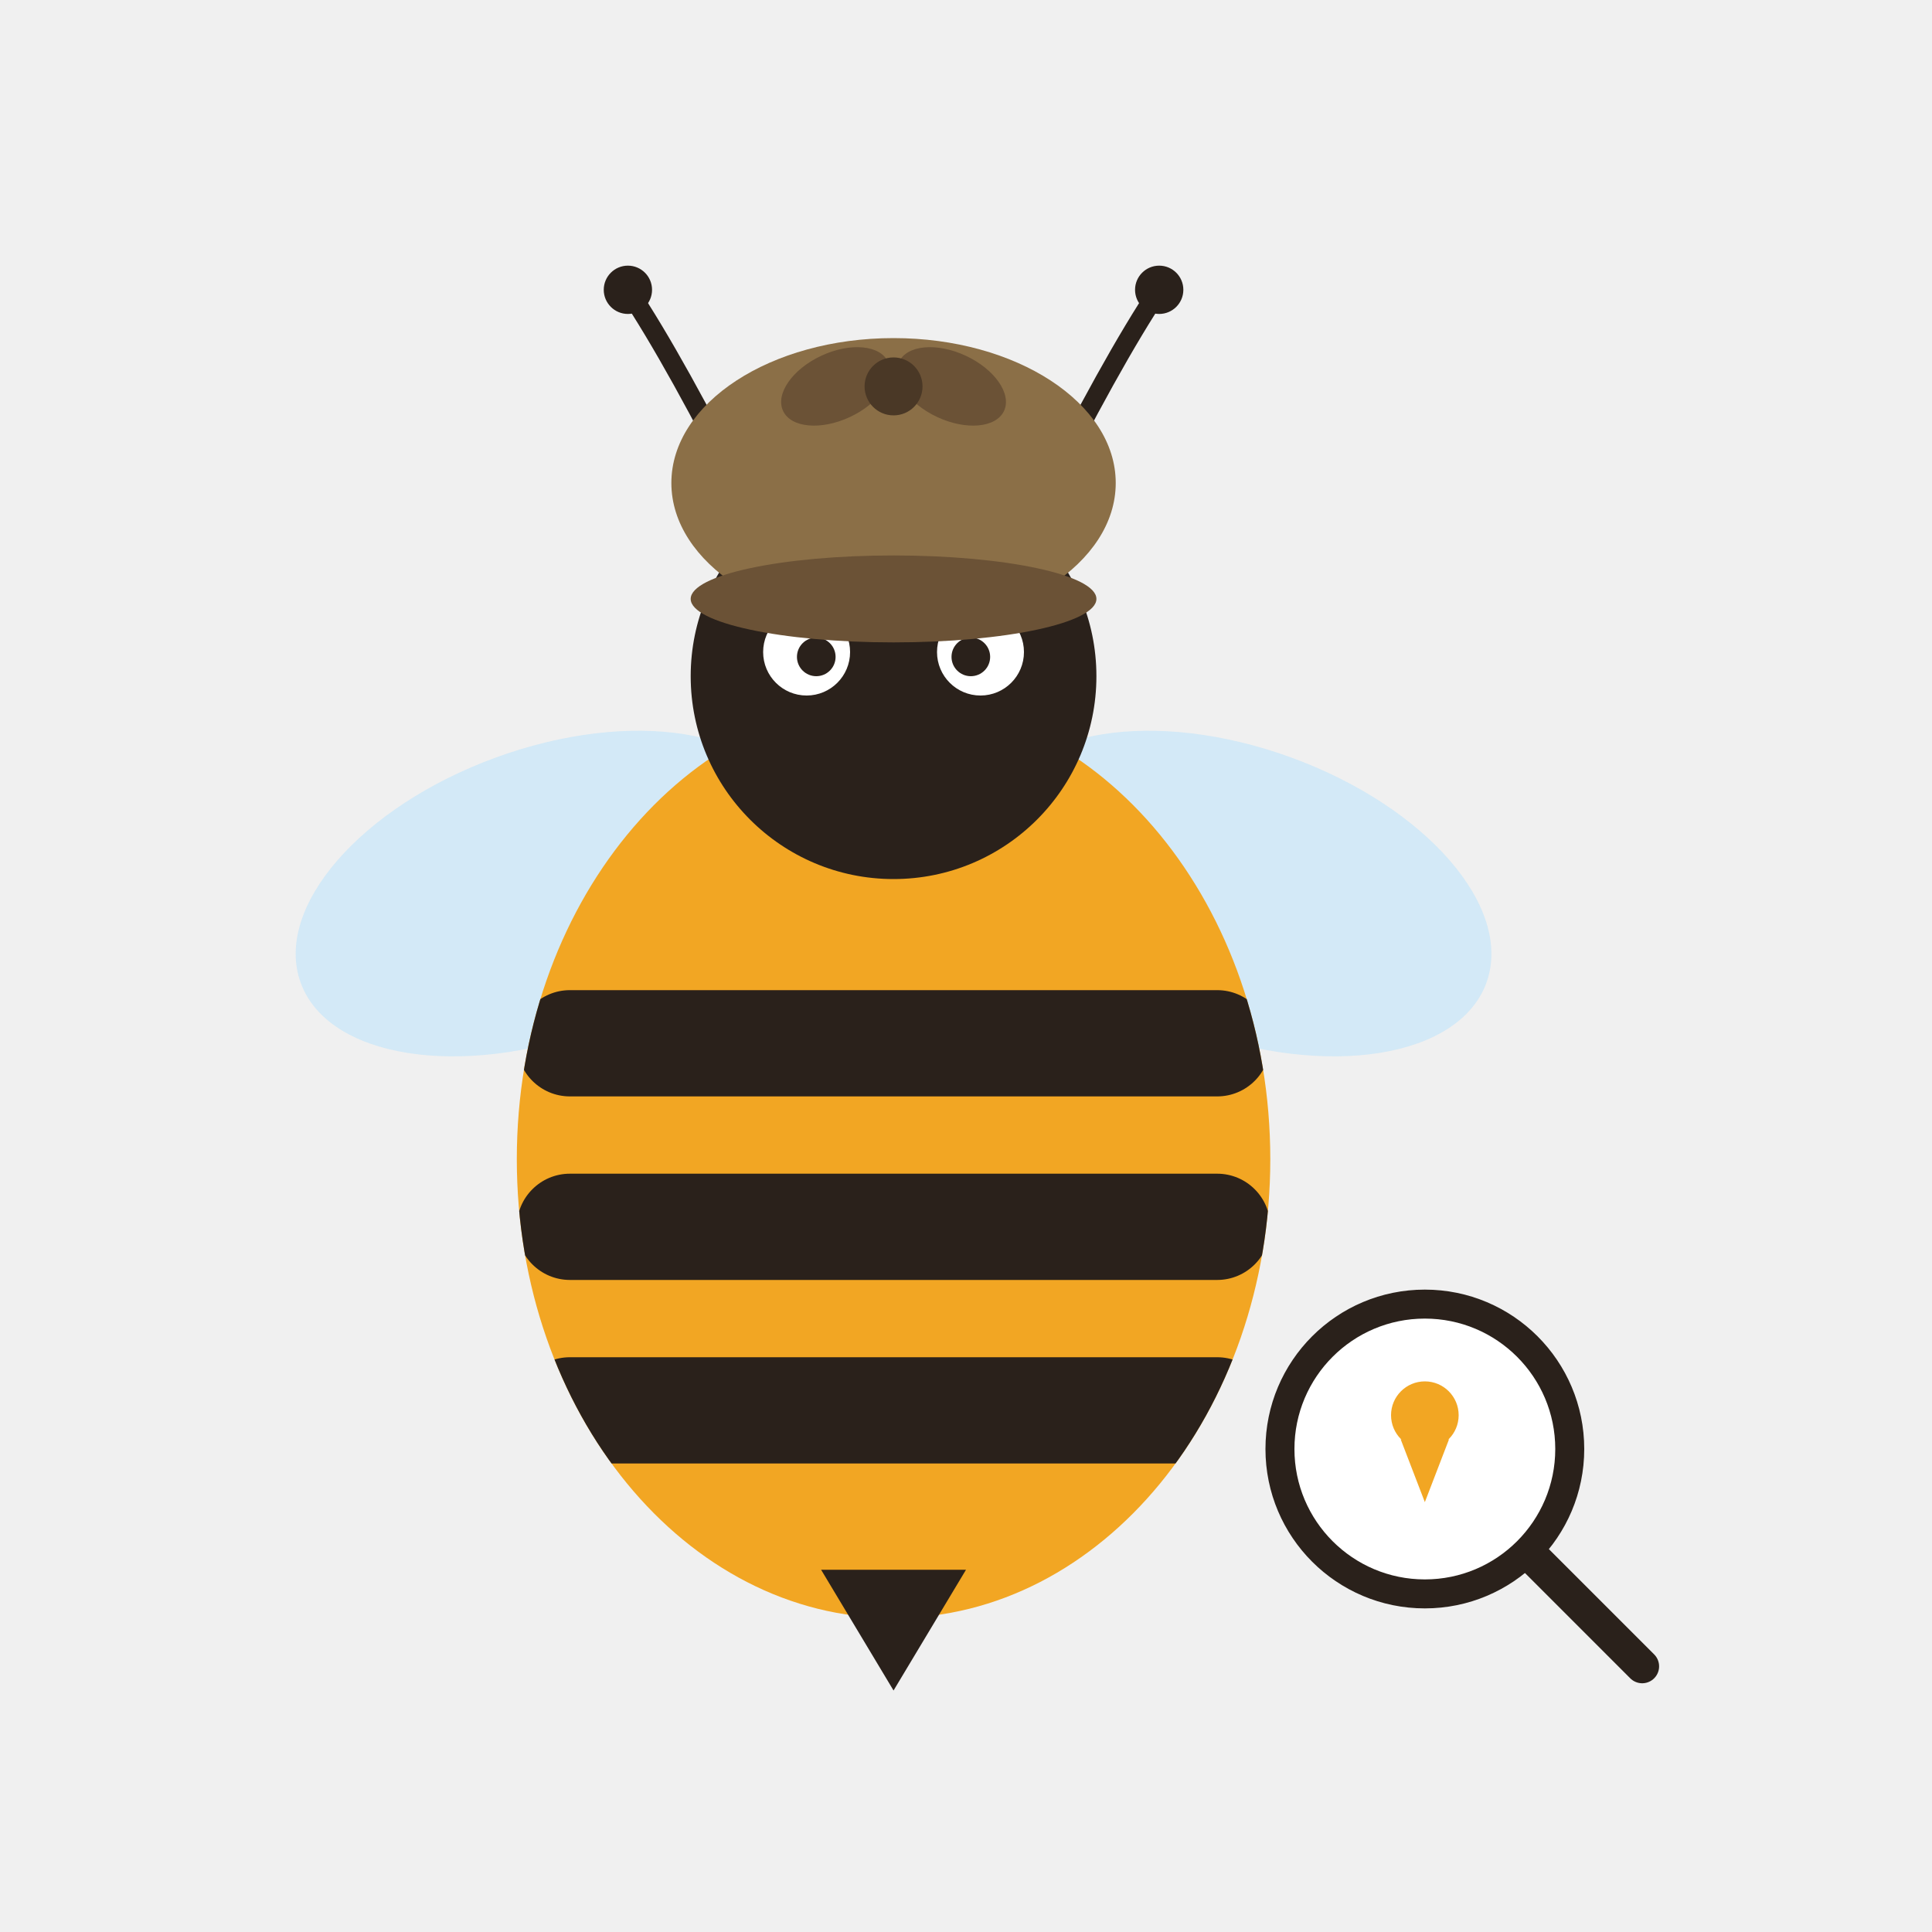
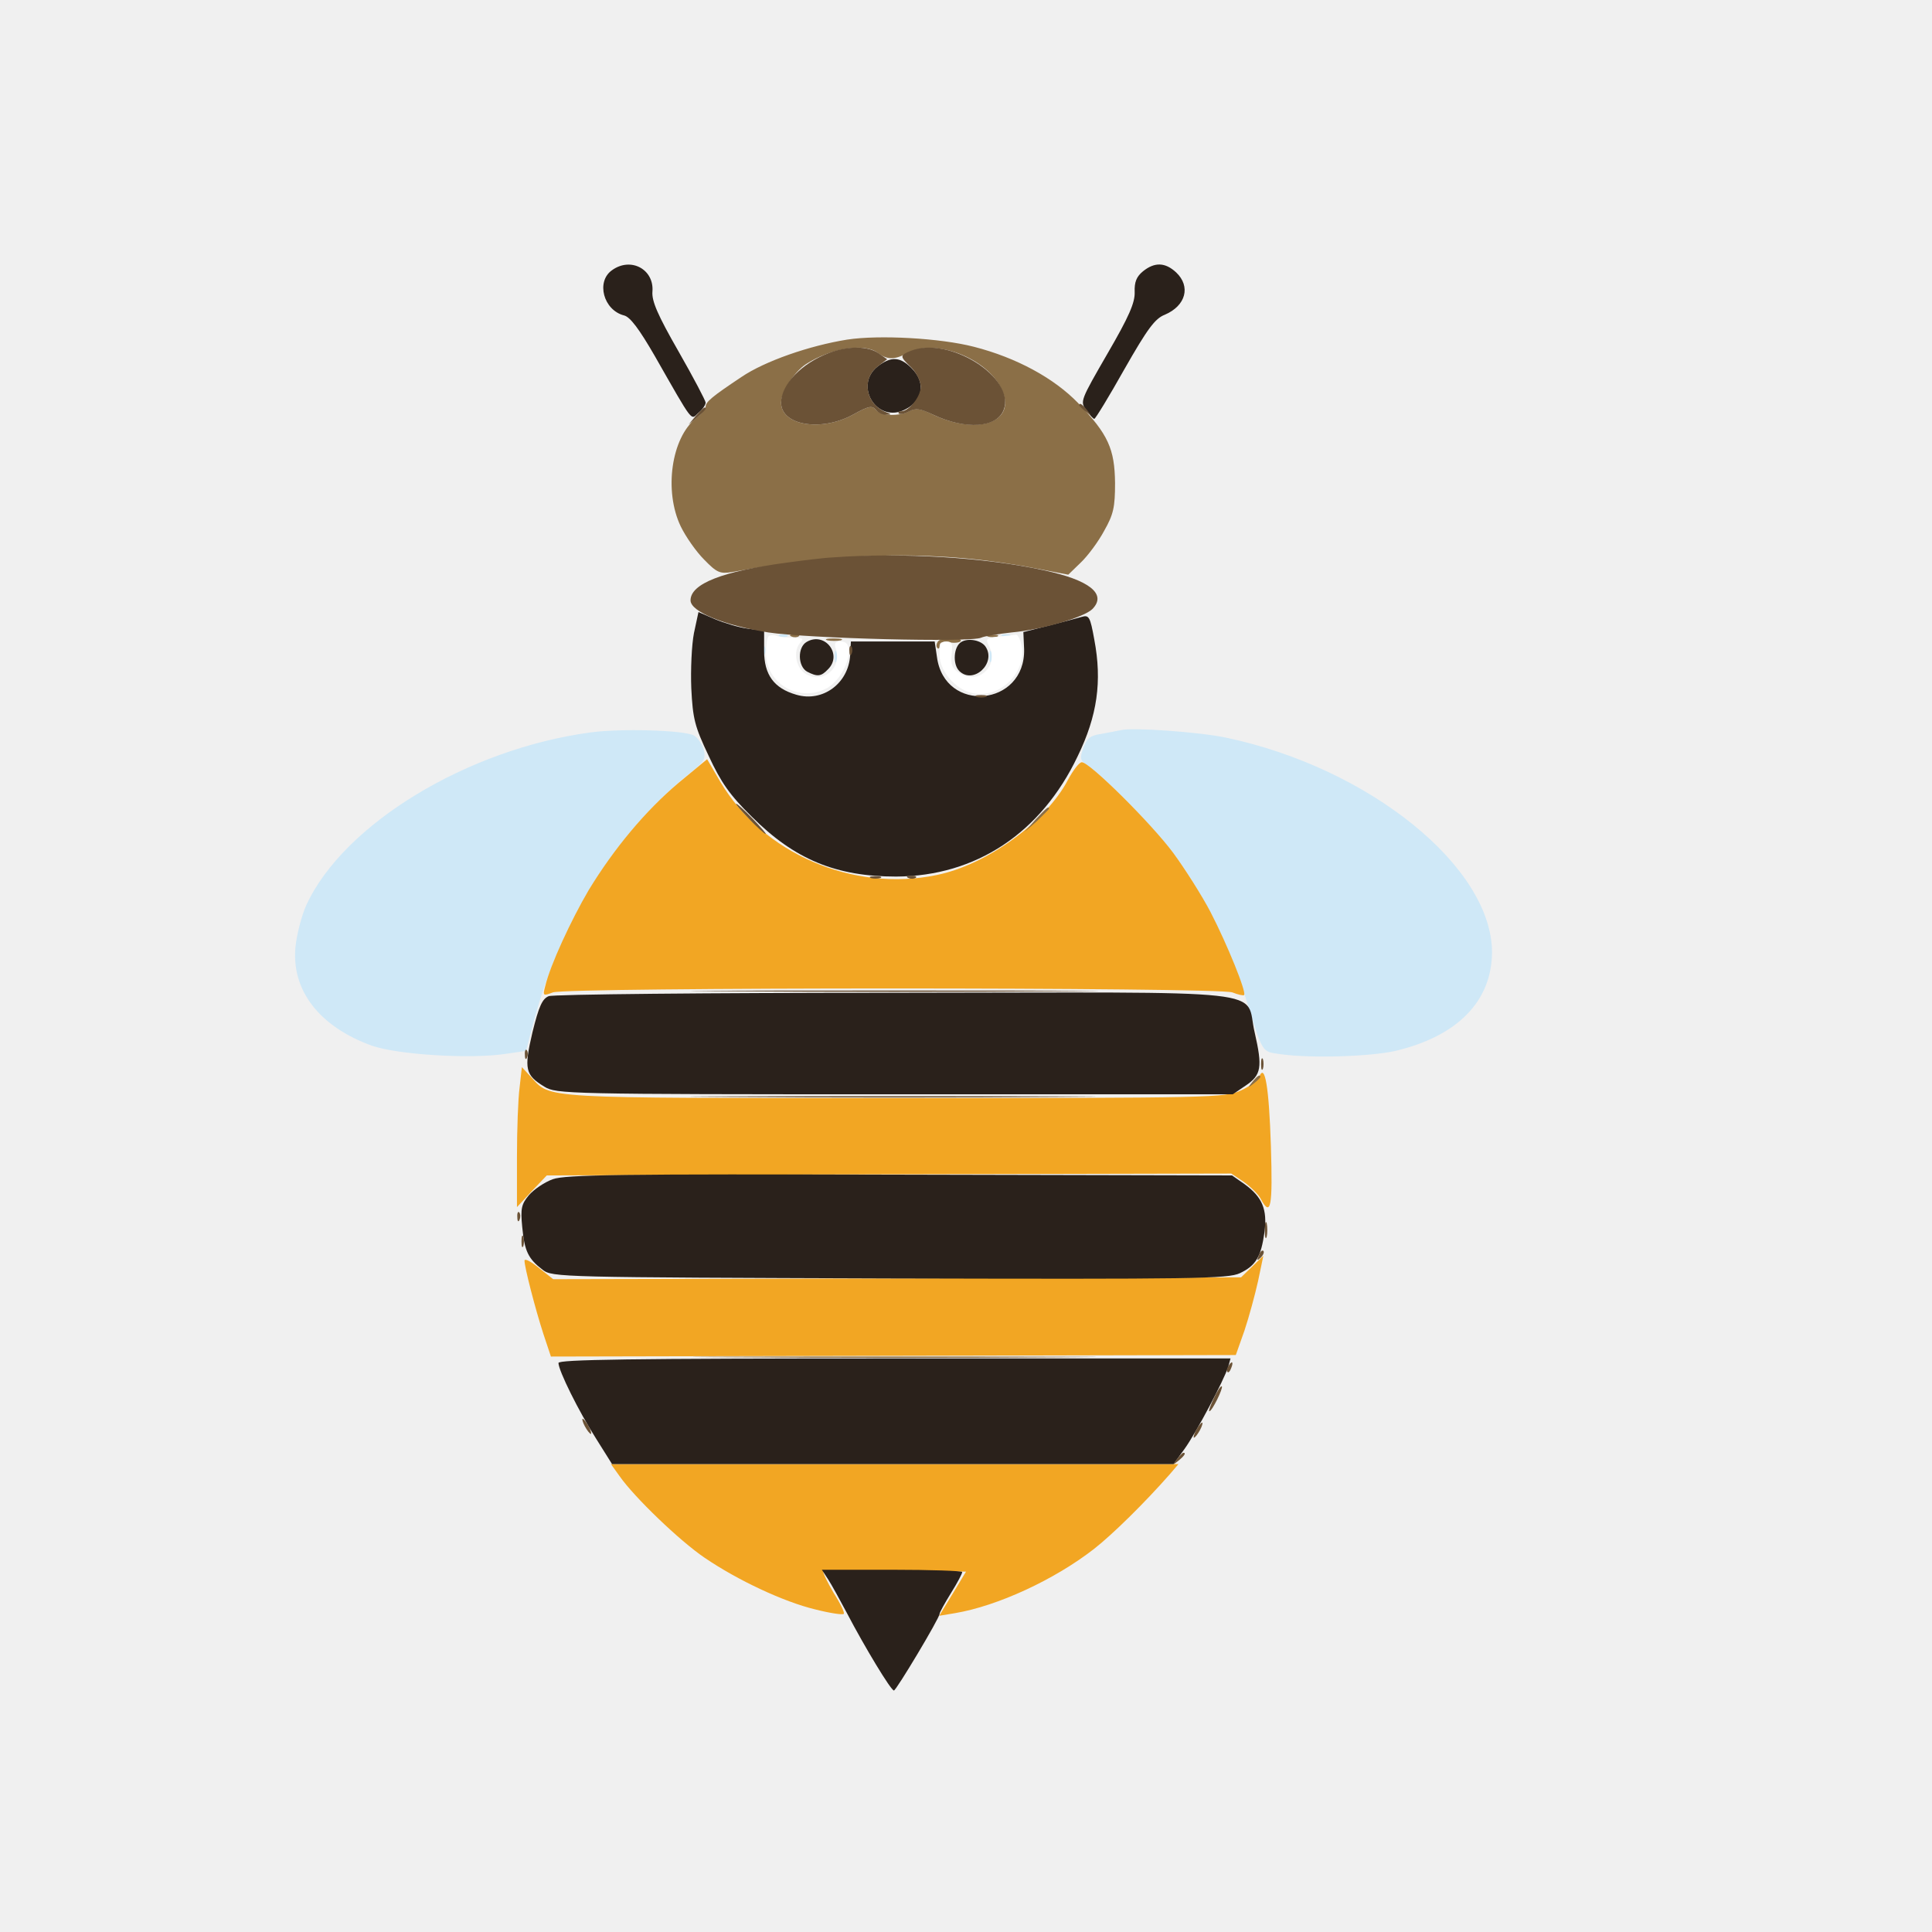
- <svg xmlns="http://www.w3.org/2000/svg" width="1024" height="1024" viewBox="0 0 1024 1024" role="img">
-   <defs>
-     <clipPath id="bodyClip">
-       <ellipse cx="185" cy="240" rx="78" ry="95" />
-     </clipPath>
-   </defs>
-   <g transform="scale(2.56)">
-     <g transform="rotate(-20 113 185)">
-       <ellipse cx="113" cy="185" rx="54" ry="30" fill="#CFE8F7" opacity="0.9" />
-     </g>
-     <g transform="rotate(20 257 185)">
-       <ellipse cx="257" cy="185" rx="54" ry="30" fill="#CFE8F7" opacity="0.9" />
-     </g>
-     <ellipse cx="185" cy="240" rx="78" ry="95" fill="#F2A623" />
-     <g clip-path="url(#bodyClip)">
-       <rect x="107" y="205" width="156" height="22" rx="11" fill="#2A211B" />
-       <rect x="107" y="243" width="156" height="22" rx="11" fill="#2A211B" />
-       <rect x="107" y="281" width="156" height="22" rx="11" fill="#2A211B" />
-     </g>
-     <polygon points="170,325 200,325 185,350" fill="#2A211B" />
-     <path d="M155,105 Q140,75 130,60" stroke="#2A211B" stroke-width="4" fill="none" stroke-linecap="round" />
-     <circle cx="130" cy="60" r="5" fill="#2A211B" />
-     <path d="M215,105 Q230,75 240,60" stroke="#2A211B" stroke-width="4" fill="none" stroke-linecap="round" />
-     <circle cx="240" cy="60" r="5" fill="#2A211B" />
-     <circle cx="185" cy="140" r="42" fill="#2A211B" />
-     <circle cx="167" cy="135" r="9" fill="#FFFFFF" />
-     <circle cx="203" cy="135" r="9" fill="#FFFFFF" />
-     <circle cx="169" cy="136" r="4" fill="#2A211B" />
-     <circle cx="201" cy="136" r="4" fill="#2A211B" />
-     <ellipse cx="185" cy="100" rx="46" ry="30" fill="#8B6F47" />
-     <ellipse cx="185" cy="124" rx="42" ry="9" fill="#6B5236" />
-     <g transform="rotate(-25 173 80)">
-       <ellipse cx="173" cy="80" rx="12" ry="7" fill="#6B5236" />
-     </g>
-     <g transform="rotate(25 197 80)">
-       <ellipse cx="197" cy="80" rx="12" ry="7" fill="#6B5236" />
-     </g>
-     <circle cx="185" cy="80" r="6" fill="#4A3826" />
-     <line x1="317" y1="322" x2="340" y2="345" stroke="#2A211B" stroke-width="7" stroke-linecap="round" />
-     <circle cx="295" cy="300" r="30" fill="#FFFFFF" stroke="#2A211B" stroke-width="6" />
-     <circle cx="295" cy="293" r="7" fill="#F2A623" />
-     <polygon points="290,298 300,298 295,311" fill="#F2A623" />
-   </g>
+ <svg xmlns="http://www.w3.org/2000/svg" width="1024" height="1024" aria-label="Beegent logo" viewBox="0 0 1024 1024">
+   <path fill="#cfe8f7" d="M413.6 337.4c1.4.6 3.2.4 3.8-.2.8-.6-.4-1.2-2.6-1-2.2 0-2.8.6-1.2 1.2m118 0c1.4.6 3.2.4 3.8-.2.8-.6-.4-1.2-2.6-1-2.2 0-2.8.6-1.2 1.2m-127.4 7.8c0 2.2.6 2.8 1.2 1.2.6-1.4.4-3.2-.2-3.8-.6-.8-1.2.4-1 2.6m38.2 2.8c0 2.8.4 3.8 1 2.4.4-1.2.4-3.6 0-5-.6-1.2-1-.2-1 2.6m82 0c0 2.8.4 3.8 1 2.4.4-1.2.4-3.6 0-5-.6-1.2-1-.2-1 2.6M313 388.2c-65.4 8.8-130.8 48.6-150.6 91.4-2.6 5.8-5.2 16-5.8 22.4-2.2 23 12.8 42.2 40.4 52.2 13.6 4.8 52 7.2 70.8 4.4l11-1.6 3.4-13c14-54.4 44.2-102.8 83.4-134.2 7.6-6 8.6-7.6 7.4-12.4-.8-3-3.2-6.4-5.2-7.6-5.4-2.8-38.6-3.8-54.8-1.6m281-1.2c-1.6.4-6.2 1.2-10.4 2-5.8.8-7.6 2.4-9.4 7.4-2 5.6-1.8 6.6 2.2 9.2 10 7 34.8 32.4 45.8 47 15 20 29.6 49.4 37.8 75.6 9.8 31.2 8.4 29 19.2 30.6 16.2 2.2 47.2 1.2 60.4-1.8 32.8-7.8 51-26.2 51.2-52.2 0-45.2-65-97.8-140.8-113.8-14-3-50.2-5.6-56-4" />
+   <path fill="#f2a623" d="M359.8 414.8c-17.8 15-34.4 35-47.8 57-9.4 16-20.4 39.8-23 50.8-1.4 5.2-1.2 5.4 4 3.4 7.4-2.8 352.8-2.8 360.2 0 3 1.2 5.8 1.8 6.2 1.4 1.4-1.4-9-27-17.8-44-4.6-8.8-13.6-23-19.8-31.4-11.6-15.6-44.2-48-48.4-48-1.4 0-4.6 4.2-7.4 9.4-11.6 22.2-43 45-69.6 50.4-44.4 9.2-92-11.4-114.6-49.4l-7-12zm-84.4 161.6c-.8 5.8-1.4 22.4-1.4 37v26.4l7.8-8.4 8-8.4 181.4-.6 181.4-.4 6.6 4.4c3.6 2.6 7.8 6.6 9 9 5.4 10 6.4 4.4 5.4-28-1-31.2-3.2-44.4-6.2-36.6-.8 1.8-5.2 5.2-9.8 7.2-8.2 3.8-14.8 4-183.2 4-189.2 0-182.4.4-192.8-11l-5-5.4zm2.6 91.8c0 3.4 5.6 25.2 10 38.8l4 12 181.4-.4 181.6-.4 4.6-13c2.4-7.2 5.6-19 7.2-26.2l2.8-13.4-6 5.8-5.8 5.6-182.4.6-182.2.4-7.6-6c-4.2-3.4-7.6-5.2-7.6-3.8m50.4 114.2c7.8 11.2 32 34.4 45 43.2 17.6 12 42 23.4 58.6 27.4 7.8 2 14.6 3 15.2 2.4s-1.8-5.6-5.4-11.2c-3.4-5.8-5.8-10.8-5.4-11.4.6-.4 17.8-.6 38.4-.4l37.2.6-7 11.6-7.2 11.8 8.4-1.4c22.6-3.8 52.8-17.8 73.6-34 10-7.8 27-24.6 40.2-39.6l4.6-5.4H323.8z" />
+   <path fill="#2a211b" d="M324.4 143.2c-8.6 6-4.6 21.2 6.4 24 3.2.8 8 7.2 16.2 21.4 21 36.8 19 34 23.2 30.2 2.2-1.8 3.8-4.2 3.8-5.4 0-1-6.4-13.2-14.4-27.2-11-19.2-14.2-26.6-13.8-31.6 1-11.8-11.4-18.6-21.4-11.4m281.4.6c-3.4 2.8-4.6 5.6-4.4 11 .2 5.6-3 13-14.4 32.6-14.2 24.6-14.6 25.4-11.4 29.8 1.8 2.6 3.8 4.8 4.4 4.8s7.8-11.8 16-26.4c12.2-21.4 16.2-26.8 21.4-28.8 11.2-4.8 13.8-15 6-22.4-5.8-5.4-11.4-5.6-17.6-.6m-140.6 50.4c-13 10.2-.2 30.6 14.6 22.8 9.6-4.8 11-14.4 3.2-22-6-6-10.8-6.2-17.8-.8m-97.4 141.4c-1.2 6.2-1.8 19.4-1.4 29.2.8 16.2 1.8 20.2 9.2 35.8 6.6 14.2 11.2 20.8 22.8 32.2 22.8 22.8 44.8 31.8 76.6 31.8 42.2-.2 76.8-23 96.2-63.8 10.4-21.4 13-39.6 8.8-61.8-2.2-12.2-2.8-13.2-6.8-12-2.2.6-10.2 2.8-17.4 4.6l-13.4 3.4.4 9c.8 30.6-42.2 34.4-46.2 4.2l-1.2-8.2H451l-.4 7.2c-.8 15-14.6 25.2-28.6 21-11.8-3.4-17-10.6-17-23.2v-10.6l-8.6-1.2c-4.8-.6-12.6-3-17.4-5l-8.8-3.8zm-77 192.4c-3.4 1.4-5.2 5.4-8.6 19.2-4.6 19.6-3.8 22.6 6.4 28.8 6.2 3.8 11.6 4 185.6 4h179.2l6.8-4.6c8.4-5.6 9-9.8 4.8-28.2-5.6-23.6 15.2-21.2-190.8-21-98.6 0-181.2.8-183.4 1.8m2.2 97c-4.4 1.6-10 5.4-12.6 8.4-4 4.8-4.6 7-3.6 17 1.2 12.8 3.2 16.8 10.8 22.6 5.2 4 9 4 184 4.6 162.4.4 179.2.2 185.6-2.8 8.4-4 11.2-8.6 13-21.8 1.6-12-1.2-18.6-10.6-25.4L653 623l-176-.4c-148.2-.4-177.2 0-184 2.4m3 97.4c0 4 10.8 25.8 20 40.2l8.4 13.4H622l5.8-8c6.2-8.6 20.8-36.2 23.2-43.6l1.2-4.4h-178c-141.2 0-178.2.6-178.2 2.4m143 114.8c1.8 2.8 6.2 10.8 9.8 17.6 9.4 18 23.4 41.2 25 41.2 1.2 0 24.2-38.4 24.2-40.6 0-.8 2.8-5.8 6-11 3.4-5.4 6-10.4 6-11.2 0-.6-16.8-1.2-37.2-1.2h-37.2z" />
+   <path fill="#8b6f47" d="M449 180c-20 3.2-43.6 11.4-56 19.8-15.6 10.4-19 13.2-19 15.8 0 1.2-2.2 3.8-5 6-13.2 10.4-17.2 38.6-8.2 57.4 2.6 5.4 8.2 13.4 12.4 17.6 6.8 7 8.4 7.6 14.8 6.6 60.4-11.2 111.6-11.6 161.6-1.8l16.6 3.2 6.6-6.4c3.8-3.6 9.4-11.2 12.4-16.8 5-8.8 5.8-12.6 5.8-25.4-.2-18-3.6-25.8-19.6-42.4-12.8-13.2-32.6-24-55.2-29.8-17.8-4.6-50.2-6.4-67.2-3.8m16.2 7c5 3.8 9 3.8 16 0 15.6-8 44 3.8 50.4 21 6.2 16.2-14 22.6-37 11.8-6.4-3.2-9.2-3.6-12.4-2-5.6 3-15.2 2.8-18-.6-2-2.4-3.8-2-11.8 2.4-16.8 9.4-38.4 6-38.4-6.2 0-5.4 7-16.4 13.2-20.4 13-8.4 31-11.4 38-6m-45.6 150.4c1.4.6 3.2.4 3.8-.2.8-.6-.4-1.2-2.6-1-2.2 0-2.8.6-1.2 1.2m104 0c1.2.4 3.6.4 5 0 1.2-.6.2-1-2.6-1s-3.8.4-2.4 1m-85 2c1.8.4 5 .4 7 0 1.8-.6.2-1-3.6-1s-5.4.4-3.4 1m58.4.8c-.8 1.2-.8 2.6-.2 3.2.6.8 1.2.2 1.2-1.2 0-1.8 1.8-2.4 5-1.8 2.8.6 5.6.2 6.2-.6.6-1-1.6-1.8-5-1.8-3.2 0-6.6 1-7.2 2.2m51.8 94.2L543 441l6.6-5.8c3.4-3.4 6.4-6.2 6.4-6.6 0-1.6-1.6-.2-7.2 5.8m115 139c-2.6 3.2-2.4 3.4.8.8 1.8-1.4 3.4-3 3.4-3.4 0-1.6-1.6-.6-4.2 2.6m-276.2 146c47.4.4 125.4.4 173 0 47.4-.2 8.6-.4-86.6-.4s-134 .2-86.4.4" />
+   <path fill="#6b5236" d="M439.6 187c-14.6 5.4-25.6 16.8-25.6 26.4 0 12.2 21.6 15.6 38.4 6.2 8-4.4 9.8-4.8 11.8-2.4 1.2 1.6 3.8 2.8 5.6 2.6 2.6 0 2.8-.2.2-1.2-11-4-13.6-17.4-5-24.2l5.2-4-4.6-3.2c-5.4-3.8-16-4-26-.2m43-1c-5.8 2.4-5.8 2.8.4 8.8 2.8 2.8 5 7.4 5 10.2 0 5.2-6.2 13-10.4 13-1.2 0-1.8.6-1.2 1.2.8.6 3.2 0 5.6-1.2 3.4-1.8 5.8-1.4 12.6 1.8 17.4 8.2 33.8 7 37.4-2.6 6.4-17-29-39.4-49.4-31.2m89.4 28.8c0 .4 1.6 2 3.6 3.4 3 2.6 3.2 2.4.6-.8s-4.2-4.2-4.2-2.6m-203.2 5.6L365 225l4.6-3.8c4.2-3.6 5.4-5.2 3.8-5.2-.4 0-2.4 2-4.6 4.4m73.2 75c-5 .2-16.2 1.6-25 2.8-34.2 4.6-51 11.2-51 20 0 6 17.6 13.2 41.2 17 21 3.2 107.2 5.4 112.8 2.8 1.6-.8 9-2 16.2-2.8 15.8-1.4 38.4-8 42.8-12.4 7.8-8-1.6-15.4-26-20.6-31-6.8-75-9.4-111-6.8m8.2 49.8c0 2.2.6 2.8 1.2 1.2.6-1.4.4-3.2-.2-3.8-.6-.8-1.2.4-1 2.6m67.4 24.2c1.2.4 3.6.4 5 0 1.2-.6.2-1-2.6-1s-3.8.4-2.4 1M397 434c4.2 4.4 8.2 8 8.8 8s-2.6-3.6-6.8-8-8.2-8-8.8-8 2.6 3.6 6.8 8m64.6 31.4c1.2.4 3.6.4 5 0 1.2-.6.2-1-2.6-1s-3.8.4-2.4 1m20 0c1.4.6 3.2.4 3.8-.2.8-.6-.4-1.2-2.6-1-2.2 0-2.8.6-1.2 1.2m-95 60c48 .4 126.8.4 175 0 48-.2 8.6-.4-87.6-.4s-135.6.2-87.4.4m-108.4 33.8c0 2.2.6 2.8 1.2 1.2.6-1.4.4-3.2-.2-3.8-.6-.8-1.2.4-1 2.6m390.2 4.8c0 2.8.4 3.8 1 2.4.4-1.2.4-3.6 0-5-.6-1.2-1-.2-1 2.6m-281.8 17.4c48.2.4 126.6.4 174 0 47.6-.2 8.2-.4-87.6-.4-95.6 0-134.6.2-86.4.4m-112.4 63.8c0 2.2.6 2.8 1.2 1.2.6-1.4.4-3.2-.2-3.8-.6-.8-1.2.4-1 2.6m396.2 6.8c0 3.8.4 5.4 1 3.4.4-1.8.4-5 0-7-.6-1.8-1-.2-1 3.6m-394 6c0 2.8.4 3.8 1 2.4.4-1.2.4-3.6 0-5-.6-1.2-1-.2-1 2.6m390.8 7.4c-1.2 2.8-1 3 1 1.2 1.4-1.4 2-3 1.4-3.6s-1.8.4-2.4 2.4M651 724.2c-.8 1.2-1 2.4-.4 3 .4.6 1.4-.4 2-2.2 1.4-3.4.2-4-1.6-.8m-7.6 16.8c-1.8 3.8-3 7-2.4 7 1.4 0 7.4-12.2 6.6-13.2-.6-.4-2.4 2.4-4.2 6.2M310 756c1.2 2.2 2.6 4 3.2 4 .4 0 0-1.8-1.2-4s-2.6-4-3.2-4c-.4 0 0 1.8 1.2 4m324 2c-1.2 2.2-1.6 4-1.2 4 .6 0 2-1.8 3.2-4s1.6-4 1.2-4c-.6 0-2 1.8-3.2 4m-10.2 15.4c-2.6 3.2-2.4 3.4.8.8s4.2-4.2 2.6-4.2c-.4 0-2 1.6-3.4 3.4" />
+   <path fill="#fff" d="M407.4 337.2c-.8.8-1.4 4.8-1.4 9 0 15.8 16.8 26 31.4 19 10.6-5 17.4-25.2 8.4-25.2-3.2 0-3.8.8-2.8 4 3.4 10.4-7.2 18.8-16.2 13-5.2-3.4-6.6-12.4-2.4-16.6 1.8-1.8 1-2.4-3.8-2.4-3.4 0-7.6-.4-9-1-1.6-.6-3.4-.4-4.2.2m122 .2c-6.8.8-7.2 1.2-5.2 5 5.6 10.4-5.8 21-15.6 14.4-4-2.6-4.8-4.4-4.2-10s.2-6.8-2.8-6.8c-2.8 0-3.6 1.6-3.6 7.2 0 8.2 8 17.8 16.8 20C530 371 545 356 541.2 341c-.8-2.8-2-4.8-2.8-4.6s-4.8.6-9 1" />
+   <path fill="#2a211b" d="M427.6 340.2c-5 2.8-4.8 13 .2 15.8 5.4 2.8 7.4 2.6 11-1.2 8-7.8-1.6-20.2-11.2-14.6m82 0c-4.2 2.4-4.8 11.8-1.2 15.4 7.4 7.4 19.8-4 14-12.8-2.2-3.4-9-4.8-12.8-2.6" />
</svg>
